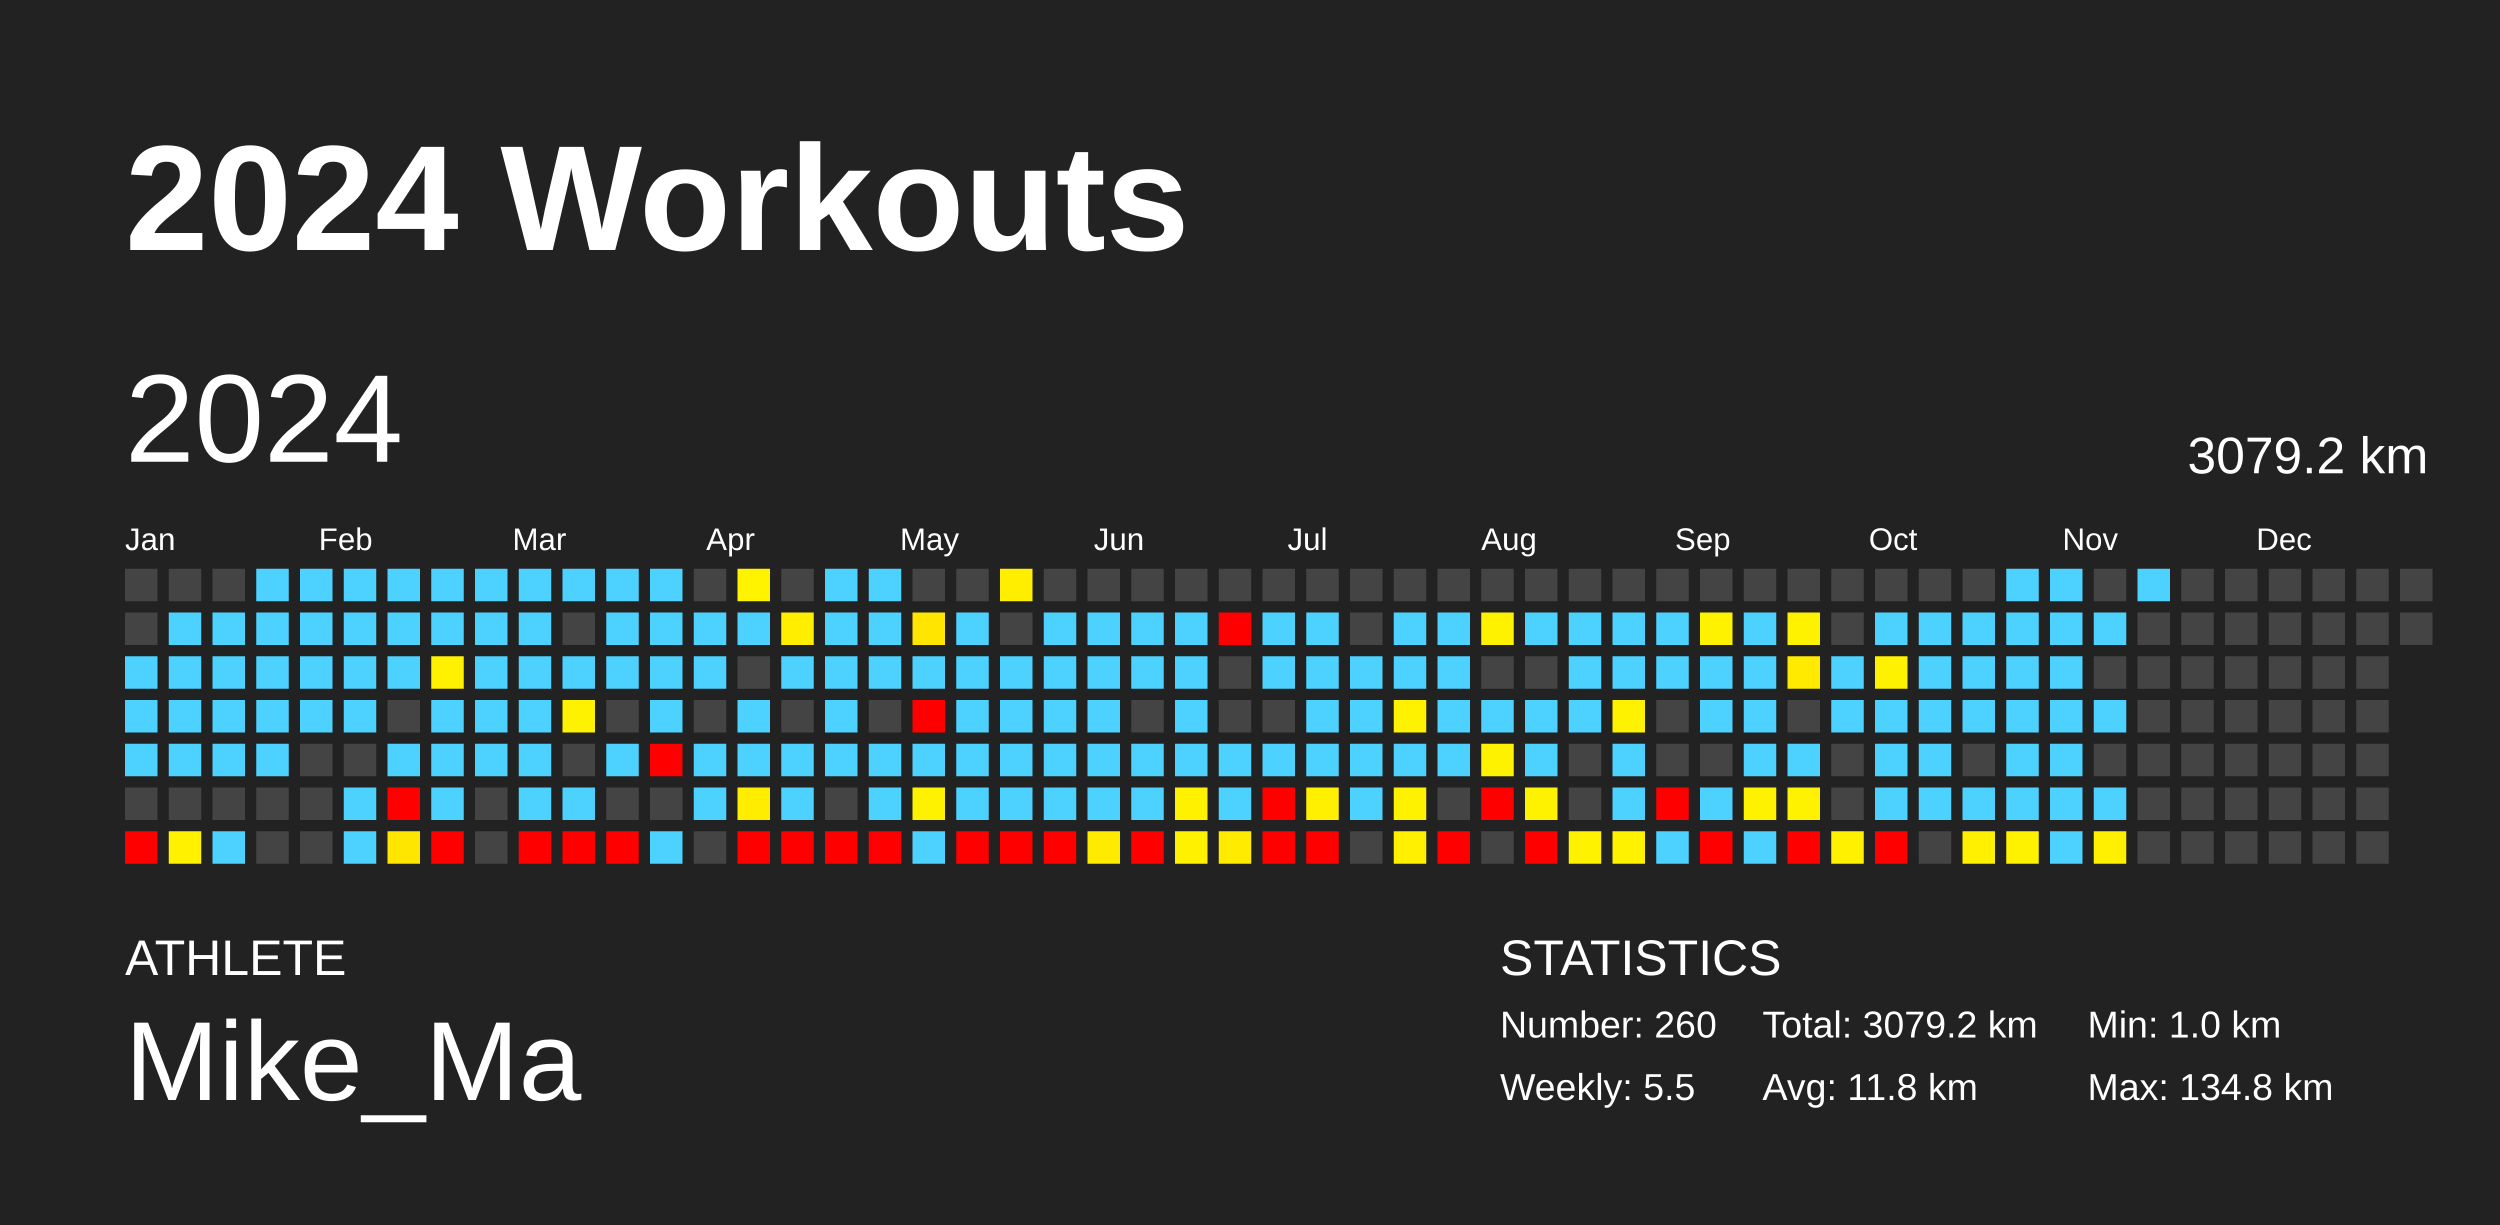
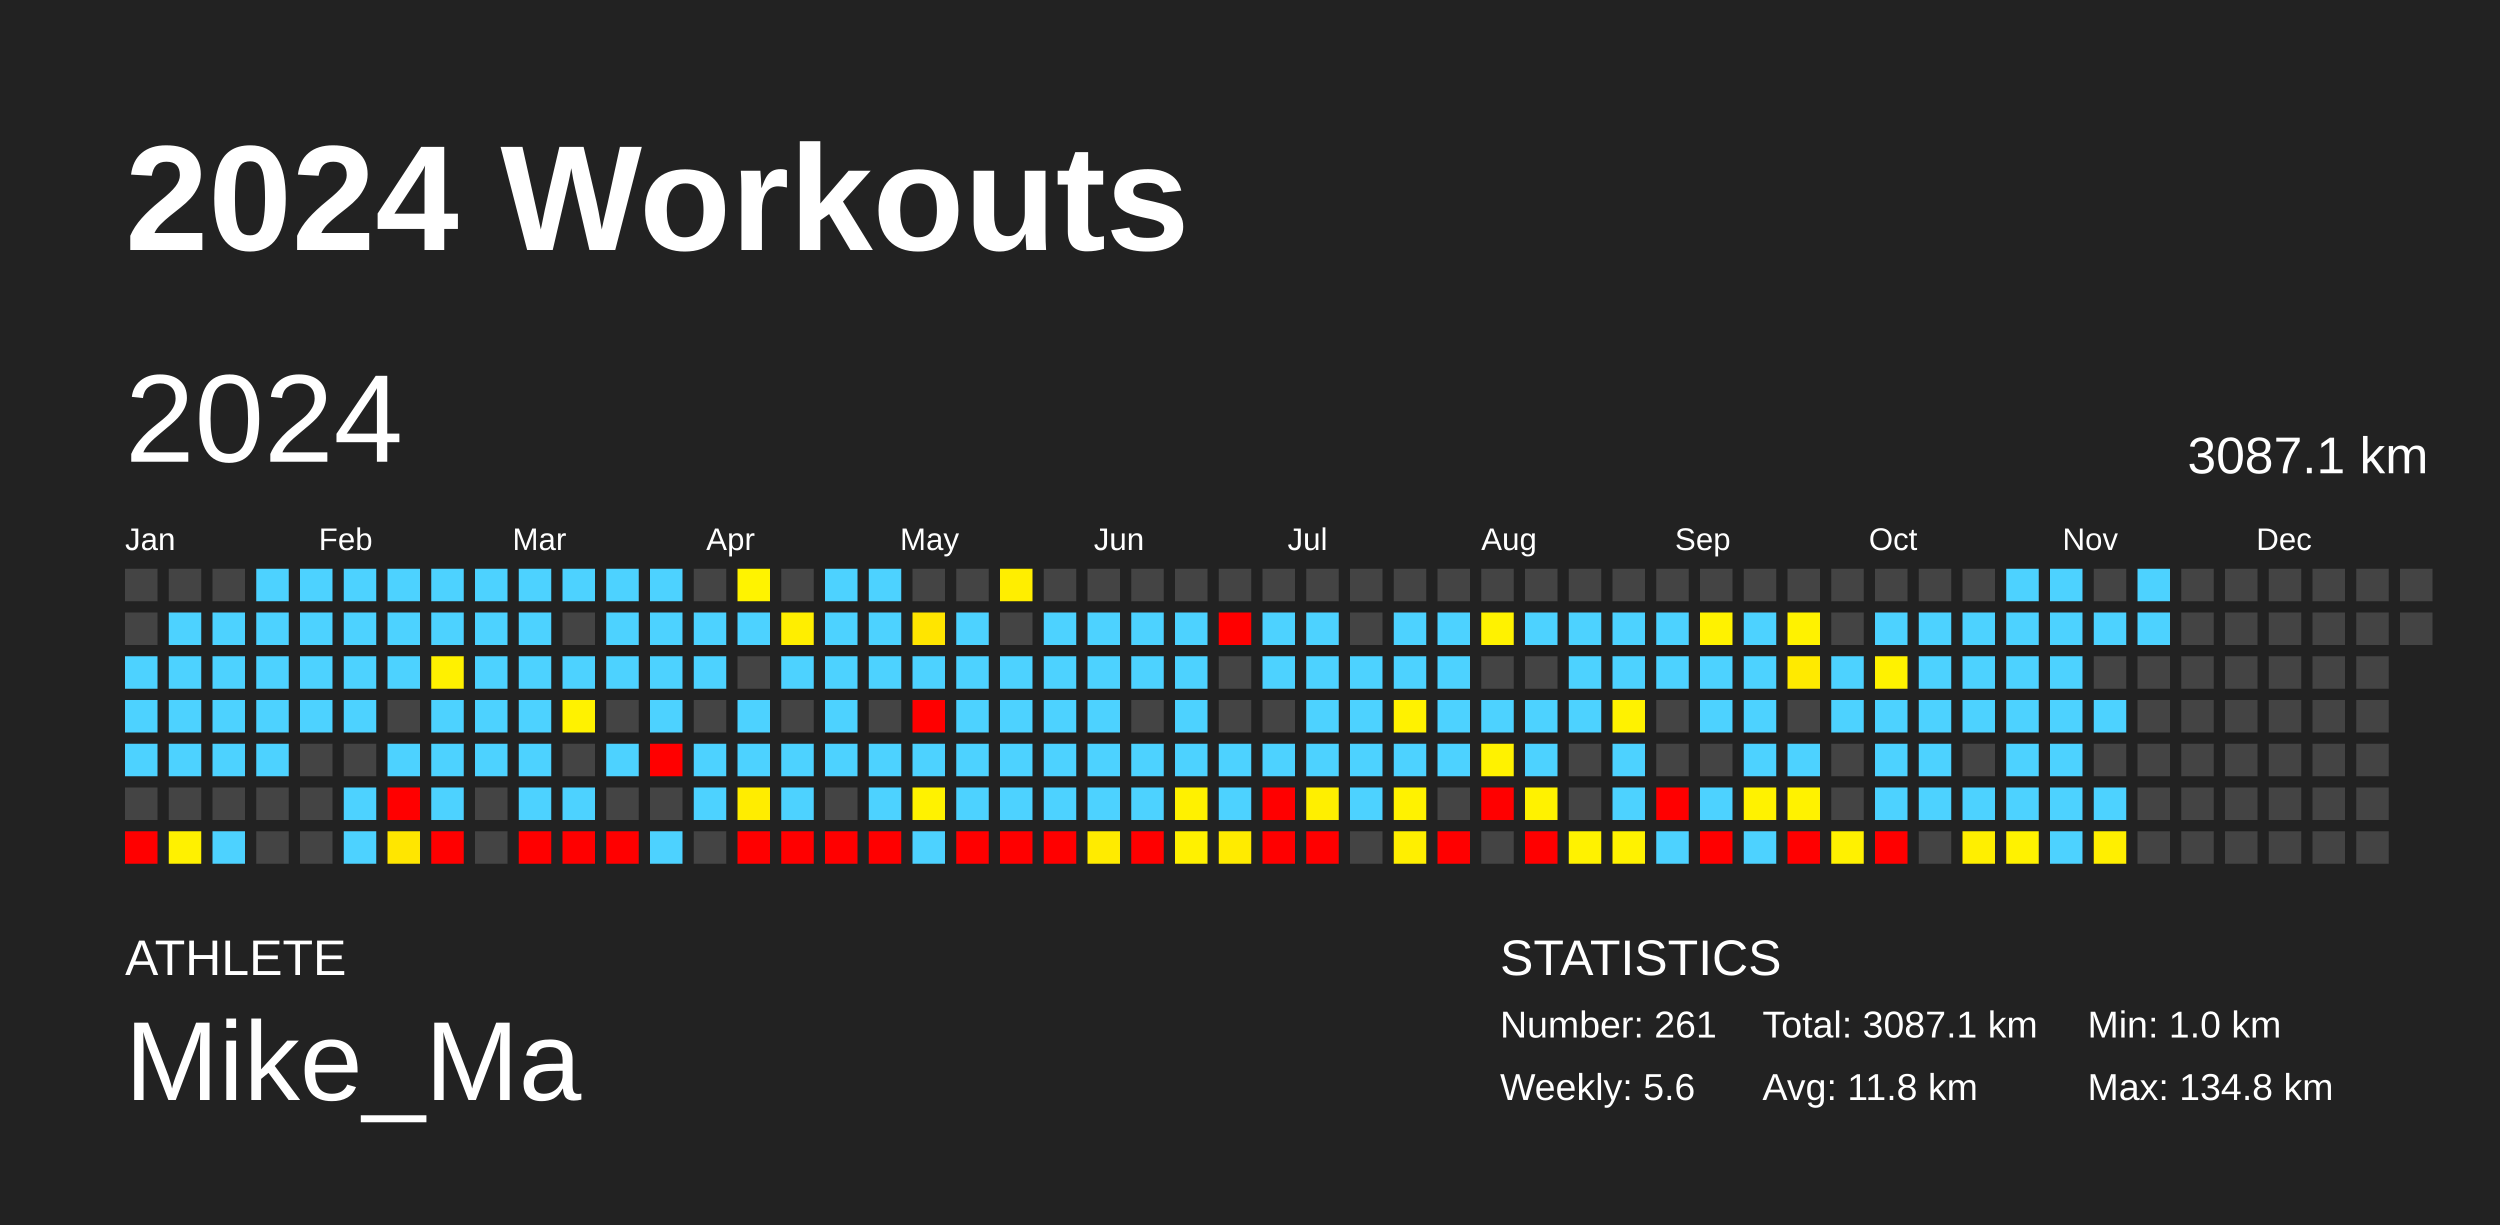
<svg xmlns="http://www.w3.org/2000/svg" baseProfile="full" height="98mm" version="1.1" viewBox="0,0,200,98" width="200mm">
  <defs />
  <rect fill="#222222" height="98" width="200" x="0" y="0" />
  <text fill="#FFFFFF" style="font-size:12px; font-family:Arial; font-weight:bold;" x="10" y="20">2024 Workouts</text>
  <text fill="#FFFFFF" style="font-size:4px; font-family:Arial" x="10" y="78">ATHLETE</text>
  <text fill="#FFFFFF" style="font-size:9px; font-family:Arial" x="10" y="88">Mike_Ma</text>
  <text fill="#FFFFFF" style="font-size:4px; font-family:Arial" x="120" y="78">STATISTICS</text>
-   <text fill="#FFFFFF" style="font-size:3px; font-family:Arial" x="120" y="83">Number: 260</text>
-   <text fill="#FFFFFF" style="font-size:3px; font-family:Arial" x="120" y="88">Weekly: 5.5</text>
-   <text fill="#FFFFFF" style="font-size:3px; font-family:Arial" x="141" y="83">Total: 3079.2 km</text>
+   <text fill="#FFFFFF" style="font-size:3px; font-family:Arial" x="120" y="83">Number: 261</text>
+   <text fill="#FFFFFF" style="font-size:3px; font-family:Arial" x="120" y="88">Weekly: 5.6</text>
+   <text fill="#FFFFFF" style="font-size:3px; font-family:Arial" x="141" y="83">Total: 3087.1 km</text>
  <text fill="#FFFFFF" style="font-size:3px; font-family:Arial" x="141" y="88">Avg: 11.8 km</text>
  <text fill="#FFFFFF" style="font-size:3px; font-family:Arial" x="167" y="83">Min: 1.0 km</text>
  <text fill="#FFFFFF" style="font-size:3px; font-family:Arial" x="167" y="88">Max: 134.8 km</text>
  <text dominant-baseline="hanging" fill="#FFFFFF" style="font-size:10.0px; font-family:Arial;" x="10" y="30">2024</text>
-   <text dominant-baseline="hanging" fill="#FFFFFF" style="font-size:4.125px; font-family:Arial;" x="175" y="35">3079.2 km</text>
+   <text dominant-baseline="hanging" fill="#FFFFFF" style="font-size:4.125px; font-family:Arial;" x="175" y="35">3087.1 km</text>
  <text fill="#FFFFFF" style="font-size:2.5px; font-family:Arial" x="10.0" y="44">Jan</text>
  <text fill="#FFFFFF" style="font-size:2.5px; font-family:Arial" x="25.5" y="44">Feb</text>
  <text fill="#FFFFFF" style="font-size:2.5px; font-family:Arial" x="41.0" y="44">Mar</text>
  <text fill="#FFFFFF" style="font-size:2.5px; font-family:Arial" x="56.5" y="44">Apr</text>
  <text fill="#FFFFFF" style="font-size:2.5px; font-family:Arial" x="72.0" y="44">May</text>
  <text fill="#FFFFFF" style="font-size:2.5px; font-family:Arial" x="87.5" y="44">Jun</text>
  <text fill="#FFFFFF" style="font-size:2.5px; font-family:Arial" x="103.0" y="44">Jul</text>
  <text fill="#FFFFFF" style="font-size:2.5px; font-family:Arial" x="118.5" y="44">Aug</text>
  <text fill="#FFFFFF" style="font-size:2.5px; font-family:Arial" x="134.0" y="44">Sep</text>
  <text fill="#FFFFFF" style="font-size:2.5px; font-family:Arial" x="149.5" y="44">Oct</text>
  <text fill="#FFFFFF" style="font-size:2.5px; font-family:Arial" x="165.0" y="44">Nov</text>
  <text fill="#FFFFFF" style="font-size:2.5px; font-family:Arial" x="180.5" y="44">Dec</text>
  <rect fill="#444444" height="2.6" width="2.6" x="10.0" y="45.5" />
  <rect fill="#444444" height="2.6" width="2.6" x="10.0" y="49.0" />
  <rect fill="#4dd2ff" height="2.6" width="2.6" x="10.0" y="52.5" />
  <rect fill="#4dd2ff" height="2.6" width="2.6" x="10.0" y="56.0" />
  <rect fill="#4dd2ff" height="2.6" width="2.6" x="10.0" y="59.5" />
  <rect fill="#444444" height="2.6" width="2.6" x="10.0" y="63.0" />
  <rect fill="red" height="2.6" width="2.6" x="10.0" y="66.5" />
  <rect fill="#444444" height="2.6" width="2.6" x="13.5" y="45.5" />
  <rect fill="#4dd2ff" height="2.6" width="2.6" x="13.5" y="49.0" />
  <rect fill="#4dd2ff" height="2.6" width="2.6" x="13.5" y="52.5" />
  <rect fill="#4dd2ff" height="2.6" width="2.6" x="13.5" y="56.0" />
  <rect fill="#4dd2ff" height="2.6" width="2.6" x="13.5" y="59.5" />
  <rect fill="#444444" height="2.6" width="2.6" x="13.5" y="63.0" />
  <rect fill="#fff100" height="2.6" width="2.6" x="13.5" y="66.5" />
  <rect fill="#444444" height="2.6" width="2.6" x="17.0" y="45.5" />
  <rect fill="#4dd2ff" height="2.6" width="2.6" x="17.0" y="49.0" />
  <rect fill="#4dd2ff" height="2.6" width="2.6" x="17.0" y="52.5" />
  <rect fill="#4dd2ff" height="2.6" width="2.6" x="17.0" y="56.0" />
  <rect fill="#4dd2ff" height="2.6" width="2.6" x="17.0" y="59.5" />
  <rect fill="#444444" height="2.6" width="2.6" x="17.0" y="63.0" />
  <rect fill="#4dd2ff" height="2.6" width="2.6" x="17.0" y="66.5" />
  <rect fill="#4dd2ff" height="2.6" width="2.6" x="20.5" y="45.5" />
  <rect fill="#4dd2ff" height="2.6" width="2.6" x="20.5" y="49.0" />
  <rect fill="#4dd2ff" height="2.6" width="2.6" x="20.5" y="52.5" />
  <rect fill="#4dd2ff" height="2.6" width="2.6" x="20.5" y="56.0" />
  <rect fill="#4dd2ff" height="2.6" width="2.6" x="20.5" y="59.5" />
  <rect fill="#444444" height="2.6" width="2.6" x="20.5" y="63.0" />
  <rect fill="#444444" height="2.6" width="2.6" x="20.5" y="66.5" />
  <rect fill="#4dd2ff" height="2.6" width="2.6" x="24.0" y="45.5" />
  <rect fill="#4dd2ff" height="2.6" width="2.6" x="24.0" y="49.0" />
  <rect fill="#4dd2ff" height="2.6" width="2.6" x="24.0" y="52.5" />
  <rect fill="#4dd2ff" height="2.6" width="2.6" x="24.0" y="56.0" />
  <rect fill="#444444" height="2.6" width="2.6" x="24.0" y="59.5" />
  <rect fill="#444444" height="2.6" width="2.6" x="24.0" y="63.0" />
  <rect fill="#444444" height="2.6" width="2.6" x="24.0" y="66.5" />
  <rect fill="#4dd2ff" height="2.6" width="2.6" x="27.5" y="45.5" />
  <rect fill="#4dd2ff" height="2.6" width="2.6" x="27.5" y="49.0" />
  <rect fill="#4dd2ff" height="2.6" width="2.6" x="27.5" y="52.5" />
  <rect fill="#4dd2ff" height="2.6" width="2.6" x="27.5" y="56.0" />
  <rect fill="#444444" height="2.6" width="2.6" x="27.5" y="59.5" />
  <rect fill="#4dd2ff" height="2.6" width="2.6" x="27.5" y="63.0" />
  <rect fill="#4dd2ff" height="2.6" width="2.6" x="27.5" y="66.5" />
  <rect fill="#4dd2ff" height="2.6" width="2.6" x="31.0" y="45.5" />
  <rect fill="#4dd2ff" height="2.6" width="2.6" x="31.0" y="49.0" />
  <rect fill="#4dd2ff" height="2.6" width="2.6" x="31.0" y="52.5" />
  <rect fill="#444444" height="2.6" width="2.6" x="31.0" y="56.0" />
  <rect fill="#4dd2ff" height="2.6" width="2.6" x="31.0" y="59.5" />
  <rect fill="red" height="2.6" width="2.6" x="31.0" y="63.0" />
  <rect fill="#ffe600" height="2.6" width="2.6" x="31.0" y="66.5" />
  <rect fill="#4dd2ff" height="2.6" width="2.6" x="34.5" y="45.5" />
  <rect fill="#4dd2ff" height="2.6" width="2.6" x="34.5" y="49.0" />
  <rect fill="#fff100" height="2.6" width="2.6" x="34.5" y="52.5" />
  <rect fill="#4dd2ff" height="2.6" width="2.6" x="34.5" y="56.0" />
  <rect fill="#4dd2ff" height="2.6" width="2.6" x="34.5" y="59.5" />
  <rect fill="#4dd2ff" height="2.6" width="2.6" x="34.5" y="63.0" />
  <rect fill="red" height="2.6" width="2.6" x="34.5" y="66.5" />
  <rect fill="#4dd2ff" height="2.6" width="2.6" x="38.0" y="45.5" />
  <rect fill="#4dd2ff" height="2.6" width="2.6" x="38.0" y="49.0" />
  <rect fill="#4dd2ff" height="2.6" width="2.6" x="38.0" y="52.5" />
  <rect fill="#4dd2ff" height="2.6" width="2.6" x="38.0" y="56.0" />
  <rect fill="#4dd2ff" height="2.6" width="2.6" x="38.0" y="59.5" />
  <rect fill="#444444" height="2.6" width="2.6" x="38.0" y="63.0" />
  <rect fill="#444444" height="2.6" width="2.6" x="38.0" y="66.5" />
  <rect fill="#4dd2ff" height="2.6" width="2.6" x="41.5" y="45.5" />
  <rect fill="#4dd2ff" height="2.6" width="2.6" x="41.5" y="49.0" />
  <rect fill="#4dd2ff" height="2.6" width="2.6" x="41.5" y="52.5" />
  <rect fill="#4dd2ff" height="2.6" width="2.6" x="41.5" y="56.0" />
  <rect fill="#4dd2ff" height="2.6" width="2.6" x="41.5" y="59.5" />
  <rect fill="#4dd2ff" height="2.6" width="2.6" x="41.5" y="63.0" />
  <rect fill="red" height="2.6" width="2.6" x="41.5" y="66.5" />
  <rect fill="#4dd2ff" height="2.6" width="2.6" x="45.0" y="45.5" />
  <rect fill="#444444" height="2.6" width="2.6" x="45.0" y="49.0" />
  <rect fill="#4dd2ff" height="2.6" width="2.6" x="45.0" y="52.5" />
  <rect fill="#fff200" height="2.6" width="2.6" x="45.0" y="56.0" />
  <rect fill="#444444" height="2.6" width="2.6" x="45.0" y="59.5" />
  <rect fill="#4dd2ff" height="2.6" width="2.6" x="45.0" y="63.0" />
  <rect fill="red" height="2.6" width="2.6" x="45.0" y="66.5" />
  <rect fill="#4dd2ff" height="2.6" width="2.6" x="48.5" y="45.5" />
  <rect fill="#4dd2ff" height="2.6" width="2.6" x="48.5" y="49.0" />
  <rect fill="#4dd2ff" height="2.6" width="2.6" x="48.5" y="52.5" />
  <rect fill="#444444" height="2.6" width="2.6" x="48.5" y="56.0" />
  <rect fill="#4dd2ff" height="2.6" width="2.6" x="48.5" y="59.5" />
  <rect fill="#444444" height="2.6" width="2.6" x="48.5" y="63.0" />
  <rect fill="red" height="2.6" width="2.6" x="48.5" y="66.5" />
  <rect fill="#4dd2ff" height="2.6" width="2.6" x="52.0" y="45.5" />
  <rect fill="#4dd2ff" height="2.6" width="2.6" x="52.0" y="49.0" />
  <rect fill="#4dd2ff" height="2.6" width="2.6" x="52.0" y="52.5" />
  <rect fill="#4dd2ff" height="2.6" width="2.6" x="52.0" y="56.0" />
  <rect fill="red" height="2.6" width="2.6" x="52.0" y="59.5" />
  <rect fill="#444444" height="2.6" width="2.6" x="52.0" y="63.0" />
  <rect fill="#4dd2ff" height="2.6" width="2.6" x="52.0" y="66.5" />
  <rect fill="#444444" height="2.6" width="2.6" x="55.5" y="45.5" />
  <rect fill="#4dd2ff" height="2.6" width="2.6" x="55.5" y="49.0" />
  <rect fill="#4dd2ff" height="2.6" width="2.6" x="55.5" y="52.5" />
  <rect fill="#444444" height="2.6" width="2.6" x="55.5" y="56.0" />
  <rect fill="#4dd2ff" height="2.6" width="2.6" x="55.5" y="59.5" />
  <rect fill="#4dd2ff" height="2.6" width="2.6" x="55.5" y="63.0" />
  <rect fill="#444444" height="2.6" width="2.6" x="55.5" y="66.5" />
  <rect fill="#fff300" height="2.6" width="2.6" x="59.0" y="45.5" />
  <rect fill="#4dd2ff" height="2.6" width="2.6" x="59.0" y="49.0" />
  <rect fill="#444444" height="2.6" width="2.6" x="59.0" y="52.5" />
  <rect fill="#4dd2ff" height="2.6" width="2.6" x="59.0" y="56.0" />
  <rect fill="#4dd2ff" height="2.6" width="2.6" x="59.0" y="59.5" />
  <rect fill="#ffed00" height="2.6" width="2.6" x="59.0" y="63.0" />
  <rect fill="red" height="2.6" width="2.6" x="59.0" y="66.5" />
  <rect fill="#444444" height="2.6" width="2.6" x="62.5" y="45.5" />
  <rect fill="#ffee00" height="2.6" width="2.6" x="62.5" y="49.0" />
  <rect fill="#4dd2ff" height="2.6" width="2.6" x="62.5" y="52.5" />
  <rect fill="#444444" height="2.6" width="2.6" x="62.5" y="56.0" />
  <rect fill="#4dd2ff" height="2.6" width="2.6" x="62.5" y="59.5" />
  <rect fill="#4dd2ff" height="2.6" width="2.6" x="62.5" y="63.0" />
  <rect fill="red" height="2.6" width="2.6" x="62.5" y="66.5" />
  <rect fill="#4dd2ff" height="2.6" width="2.6" x="66.0" y="45.5" />
  <rect fill="#4dd2ff" height="2.6" width="2.6" x="66.0" y="49.0" />
  <rect fill="#4dd2ff" height="2.6" width="2.6" x="66.0" y="52.5" />
  <rect fill="#4dd2ff" height="2.6" width="2.6" x="66.0" y="56.0" />
  <rect fill="#4dd2ff" height="2.6" width="2.6" x="66.0" y="59.5" />
  <rect fill="#444444" height="2.6" width="2.6" x="66.0" y="63.0" />
  <rect fill="red" height="2.6" width="2.6" x="66.0" y="66.5" />
  <rect fill="#4dd2ff" height="2.6" width="2.6" x="69.5" y="45.5" />
  <rect fill="#4dd2ff" height="2.6" width="2.6" x="69.5" y="49.0" />
  <rect fill="#4dd2ff" height="2.6" width="2.6" x="69.5" y="52.5" />
  <rect fill="#444444" height="2.6" width="2.6" x="69.5" y="56.0" />
  <rect fill="#4dd2ff" height="2.6" width="2.6" x="69.5" y="59.5" />
  <rect fill="#4dd2ff" height="2.6" width="2.6" x="69.5" y="63.0" />
  <rect fill="red" height="2.6" width="2.6" x="69.5" y="66.5" />
  <rect fill="#444444" height="2.6" width="2.6" x="73.0" y="45.5" />
  <rect fill="#ffe500" height="2.6" width="2.6" x="73.0" y="49.0" />
  <rect fill="#4dd2ff" height="2.6" width="2.6" x="73.0" y="52.5" />
  <rect fill="red" height="2.6" width="2.6" x="73.0" y="56.0" />
  <rect fill="#4dd2ff" height="2.6" width="2.6" x="73.0" y="59.5" />
  <rect fill="#fff200" height="2.6" width="2.6" x="73.0" y="63.0" />
  <rect fill="#4dd2ff" height="2.6" width="2.6" x="73.0" y="66.5" />
  <rect fill="#444444" height="2.6" width="2.6" x="76.5" y="45.5" />
  <rect fill="#4dd2ff" height="2.6" width="2.6" x="76.5" y="49.0" />
  <rect fill="#4dd2ff" height="2.6" width="2.6" x="76.5" y="52.5" />
  <rect fill="#4dd2ff" height="2.6" width="2.6" x="76.5" y="56.0" />
  <rect fill="#4dd2ff" height="2.6" width="2.6" x="76.5" y="59.5" />
  <rect fill="#4dd2ff" height="2.6" width="2.6" x="76.5" y="63.0" />
  <rect fill="red" height="2.6" width="2.6" x="76.5" y="66.5" />
  <rect fill="#ffee00" height="2.6" width="2.6" x="80.0" y="45.5" />
  <rect fill="#444444" height="2.6" width="2.6" x="80.0" y="49.0" />
  <rect fill="#4dd2ff" height="2.6" width="2.6" x="80.0" y="52.5" />
  <rect fill="#4dd2ff" height="2.6" width="2.6" x="80.0" y="56.0" />
  <rect fill="#4dd2ff" height="2.6" width="2.6" x="80.0" y="59.5" />
  <rect fill="#4dd2ff" height="2.6" width="2.6" x="80.0" y="63.0" />
  <rect fill="red" height="2.6" width="2.6" x="80.0" y="66.5" />
  <rect fill="#444444" height="2.6" width="2.6" x="83.5" y="45.5" />
  <rect fill="#4dd2ff" height="2.6" width="2.6" x="83.5" y="49.0" />
  <rect fill="#4dd2ff" height="2.6" width="2.6" x="83.5" y="52.5" />
  <rect fill="#4dd2ff" height="2.6" width="2.6" x="83.5" y="56.0" />
  <rect fill="#4dd2ff" height="2.6" width="2.6" x="83.5" y="59.5" />
  <rect fill="#4dd2ff" height="2.6" width="2.6" x="83.5" y="63.0" />
  <rect fill="red" height="2.6" width="2.6" x="83.5" y="66.5" />
  <rect fill="#444444" height="2.6" width="2.6" x="87.0" y="45.5" />
  <rect fill="#4dd2ff" height="2.6" width="2.6" x="87.0" y="49.0" />
  <rect fill="#4dd2ff" height="2.6" width="2.6" x="87.0" y="52.5" />
  <rect fill="#4dd2ff" height="2.6" width="2.6" x="87.0" y="56.0" />
  <rect fill="#4dd2ff" height="2.6" width="2.6" x="87.0" y="59.5" />
  <rect fill="#4dd2ff" height="2.6" width="2.6" x="87.0" y="63.0" />
  <rect fill="#ffeb00" height="2.6" width="2.6" x="87.0" y="66.5" />
  <rect fill="#444444" height="2.6" width="2.6" x="90.5" y="45.5" />
  <rect fill="#4dd2ff" height="2.6" width="2.6" x="90.5" y="49.0" />
  <rect fill="#4dd2ff" height="2.6" width="2.6" x="90.5" y="52.5" />
  <rect fill="#444444" height="2.6" width="2.6" x="90.5" y="56.0" />
  <rect fill="#4dd2ff" height="2.6" width="2.6" x="90.5" y="59.5" />
  <rect fill="#4dd2ff" height="2.6" width="2.6" x="90.5" y="63.0" />
  <rect fill="red" height="2.6" width="2.6" x="90.5" y="66.5" />
  <rect fill="#444444" height="2.6" width="2.6" x="94.0" y="45.5" />
  <rect fill="#4dd2ff" height="2.6" width="2.6" x="94.0" y="49.0" />
  <rect fill="#4dd2ff" height="2.6" width="2.6" x="94.0" y="52.5" />
  <rect fill="#4dd2ff" height="2.6" width="2.6" x="94.0" y="56.0" />
  <rect fill="#4dd2ff" height="2.6" width="2.6" x="94.0" y="59.5" />
  <rect fill="#fff100" height="2.6" width="2.6" x="94.0" y="63.0" />
  <rect fill="#fff100" height="2.6" width="2.6" x="94.0" y="66.5" />
  <rect fill="#444444" height="2.6" width="2.6" x="97.5" y="45.5" />
  <rect fill="red" height="2.6" width="2.6" x="97.5" y="49.0" />
  <rect fill="#444444" height="2.6" width="2.6" x="97.5" y="52.5" />
  <rect fill="#444444" height="2.6" width="2.6" x="97.5" y="56.0" />
  <rect fill="#4dd2ff" height="2.6" width="2.6" x="97.5" y="59.5" />
  <rect fill="#4dd2ff" height="2.6" width="2.6" x="97.5" y="63.0" />
  <rect fill="#ffeb00" height="2.6" width="2.6" x="97.5" y="66.5" />
  <rect fill="#444444" height="2.6" width="2.6" x="101.0" y="45.5" />
  <rect fill="#4dd2ff" height="2.6" width="2.6" x="101.0" y="49.0" />
  <rect fill="#4dd2ff" height="2.6" width="2.6" x="101.0" y="52.5" />
  <rect fill="#444444" height="2.6" width="2.6" x="101.0" y="56.0" />
  <rect fill="#4dd2ff" height="2.6" width="2.6" x="101.0" y="59.5" />
  <rect fill="red" height="2.6" width="2.6" x="101.0" y="63.0" />
  <rect fill="red" height="2.6" width="2.6" x="101.0" y="66.5" />
  <rect fill="#444444" height="2.6" width="2.6" x="104.5" y="45.5" />
  <rect fill="#4dd2ff" height="2.6" width="2.6" x="104.5" y="49.0" />
  <rect fill="#4dd2ff" height="2.6" width="2.6" x="104.5" y="52.5" />
  <rect fill="#4dd2ff" height="2.6" width="2.6" x="104.5" y="56.0" />
  <rect fill="#4dd2ff" height="2.6" width="2.6" x="104.5" y="59.5" />
  <rect fill="#ffef00" height="2.6" width="2.6" x="104.5" y="63.0" />
  <rect fill="red" height="2.6" width="2.6" x="104.5" y="66.5" />
  <rect fill="#444444" height="2.6" width="2.6" x="108.0" y="45.5" />
  <rect fill="#444444" height="2.6" width="2.6" x="108.0" y="49.0" />
  <rect fill="#4dd2ff" height="2.6" width="2.6" x="108.0" y="52.5" />
  <rect fill="#4dd2ff" height="2.6" width="2.6" x="108.0" y="56.0" />
  <rect fill="#4dd2ff" height="2.6" width="2.6" x="108.0" y="59.5" />
  <rect fill="#4dd2ff" height="2.6" width="2.6" x="108.0" y="63.0" />
  <rect fill="#444444" height="2.6" width="2.6" x="108.0" y="66.5" />
  <rect fill="#444444" height="2.6" width="2.6" x="111.5" y="45.5" />
  <rect fill="#4dd2ff" height="2.6" width="2.6" x="111.5" y="49.0" />
  <rect fill="#4dd2ff" height="2.6" width="2.6" x="111.5" y="52.5" />
  <rect fill="#fff200" height="2.6" width="2.6" x="111.5" y="56.0" />
  <rect fill="#4dd2ff" height="2.6" width="2.6" x="111.5" y="59.5" />
  <rect fill="#fff200" height="2.6" width="2.6" x="111.5" y="63.0" />
  <rect fill="#ffef00" height="2.6" width="2.6" x="111.5" y="66.5" />
  <rect fill="#444444" height="2.6" width="2.6" x="115.0" y="45.5" />
  <rect fill="#4dd2ff" height="2.6" width="2.6" x="115.0" y="49.0" />
  <rect fill="#4dd2ff" height="2.6" width="2.6" x="115.0" y="52.5" />
  <rect fill="#4dd2ff" height="2.6" width="2.6" x="115.0" y="56.0" />
  <rect fill="#4dd2ff" height="2.6" width="2.6" x="115.0" y="59.5" />
  <rect fill="#444444" height="2.6" width="2.6" x="115.0" y="63.0" />
  <rect fill="red" height="2.6" width="2.6" x="115.0" y="66.5" />
  <rect fill="#444444" height="2.6" width="2.6" x="118.5" y="45.5" />
  <rect fill="#fff200" height="2.6" width="2.6" x="118.5" y="49.0" />
  <rect fill="#444444" height="2.6" width="2.6" x="118.5" y="52.5" />
  <rect fill="#4dd2ff" height="2.6" width="2.6" x="118.5" y="56.0" />
  <rect fill="#fff200" height="2.6" width="2.6" x="118.5" y="59.5" />
  <rect fill="red" height="2.6" width="2.6" x="118.5" y="63.0" />
  <rect fill="#444444" height="2.6" width="2.6" x="118.5" y="66.5" />
  <rect fill="#444444" height="2.6" width="2.6" x="122.0" y="45.5" />
  <rect fill="#4dd2ff" height="2.6" width="2.6" x="122.0" y="49.0" />
  <rect fill="#444444" height="2.6" width="2.6" x="122.0" y="52.5" />
  <rect fill="#4dd2ff" height="2.6" width="2.6" x="122.0" y="56.0" />
  <rect fill="#4dd2ff" height="2.6" width="2.6" x="122.0" y="59.5" />
  <rect fill="#fff200" height="2.6" width="2.6" x="122.0" y="63.0" />
  <rect fill="red" height="2.6" width="2.6" x="122.0" y="66.5" />
  <rect fill="#444444" height="2.6" width="2.6" x="125.5" y="45.5" />
  <rect fill="#4dd2ff" height="2.6" width="2.6" x="125.5" y="49.0" />
  <rect fill="#4dd2ff" height="2.6" width="2.6" x="125.5" y="52.5" />
  <rect fill="#4dd2ff" height="2.6" width="2.6" x="125.5" y="56.0" />
  <rect fill="#444444" height="2.6" width="2.6" x="125.5" y="59.5" />
  <rect fill="#444444" height="2.6" width="2.6" x="125.5" y="63.0" />
  <rect fill="#fff200" height="2.6" width="2.6" x="125.5" y="66.5" />
  <rect fill="#444444" height="2.6" width="2.6" x="129.0" y="45.5" />
  <rect fill="#4dd2ff" height="2.6" width="2.6" x="129.0" y="49.0" />
  <rect fill="#4dd2ff" height="2.6" width="2.6" x="129.0" y="52.5" />
  <rect fill="#fff200" height="2.6" width="2.6" x="129.0" y="56.0" />
  <rect fill="#4dd2ff" height="2.6" width="2.6" x="129.0" y="59.5" />
  <rect fill="#4dd2ff" height="2.6" width="2.6" x="129.0" y="63.0" />
  <rect fill="#fff200" height="2.6" width="2.6" x="129.0" y="66.5" />
  <rect fill="#444444" height="2.6" width="2.6" x="132.5" y="45.5" />
  <rect fill="#4dd2ff" height="2.6" width="2.6" x="132.5" y="49.0" />
  <rect fill="#4dd2ff" height="2.6" width="2.6" x="132.5" y="52.5" />
  <rect fill="#444444" height="2.6" width="2.6" x="132.5" y="56.0" />
  <rect fill="#444444" height="2.6" width="2.6" x="132.5" y="59.5" />
  <rect fill="red" height="2.6" width="2.6" x="132.5" y="63.0" />
  <rect fill="#4dd2ff" height="2.6" width="2.6" x="132.5" y="66.5" />
  <rect fill="#444444" height="2.6" width="2.6" x="136.0" y="45.5" />
  <rect fill="#fff200" height="2.6" width="2.6" x="136.0" y="49.0" />
  <rect fill="#4dd2ff" height="2.6" width="2.6" x="136.0" y="52.5" />
  <rect fill="#4dd2ff" height="2.6" width="2.6" x="136.0" y="56.0" />
  <rect fill="#444444" height="2.6" width="2.6" x="136.0" y="59.5" />
  <rect fill="#4dd2ff" height="2.6" width="2.6" x="136.0" y="63.0" />
  <rect fill="red" height="2.6" width="2.6" x="136.0" y="66.5" />
  <rect fill="#444444" height="2.6" width="2.6" x="139.5" y="45.5" />
  <rect fill="#4dd2ff" height="2.6" width="2.6" x="139.5" y="49.0" />
  <rect fill="#4dd2ff" height="2.6" width="2.6" x="139.5" y="52.5" />
  <rect fill="#4dd2ff" height="2.6" width="2.6" x="139.5" y="56.0" />
  <rect fill="#4dd2ff" height="2.6" width="2.6" x="139.5" y="59.5" />
  <rect fill="#fff200" height="2.6" width="2.6" x="139.5" y="63.0" />
  <rect fill="#4dd2ff" height="2.6" width="2.6" x="139.5" y="66.5" />
  <rect fill="#444444" height="2.6" width="2.6" x="143.0" y="45.5" />
  <rect fill="#fff200" height="2.6" width="2.6" x="143.0" y="49.0" />
  <rect fill="#ffea00" height="2.6" width="2.6" x="143.0" y="52.5" />
  <rect fill="#444444" height="2.6" width="2.6" x="143.0" y="56.0" />
  <rect fill="#4dd2ff" height="2.6" width="2.6" x="143.0" y="59.5" />
  <rect fill="#fff200" height="2.6" width="2.6" x="143.0" y="63.0" />
  <rect fill="red" height="2.6" width="2.6" x="143.0" y="66.5" />
  <rect fill="#444444" height="2.6" width="2.6" x="146.5" y="45.5" />
  <rect fill="#444444" height="2.6" width="2.6" x="146.5" y="49.0" />
  <rect fill="#4dd2ff" height="2.6" width="2.6" x="146.5" y="52.5" />
  <rect fill="#4dd2ff" height="2.6" width="2.6" x="146.5" y="56.0" />
  <rect fill="#444444" height="2.6" width="2.6" x="146.5" y="59.5" />
  <rect fill="#444444" height="2.6" width="2.6" x="146.5" y="63.0" />
  <rect fill="#fff100" height="2.6" width="2.6" x="146.5" y="66.5" />
  <rect fill="#444444" height="2.6" width="2.6" x="150.0" y="45.5" />
  <rect fill="#4dd2ff" height="2.6" width="2.6" x="150.0" y="49.0" />
  <rect fill="#fff200" height="2.6" width="2.6" x="150.0" y="52.5" />
  <rect fill="#4dd2ff" height="2.6" width="2.6" x="150.0" y="56.0" />
  <rect fill="#4dd2ff" height="2.6" width="2.6" x="150.0" y="59.5" />
  <rect fill="#4dd2ff" height="2.6" width="2.6" x="150.0" y="63.0" />
  <rect fill="red" height="2.6" width="2.6" x="150.0" y="66.5" />
  <rect fill="#444444" height="2.6" width="2.6" x="153.5" y="45.5" />
  <rect fill="#4dd2ff" height="2.6" width="2.6" x="153.5" y="49.0" />
  <rect fill="#4dd2ff" height="2.6" width="2.6" x="153.5" y="52.5" />
  <rect fill="#4dd2ff" height="2.6" width="2.6" x="153.5" y="56.0" />
  <rect fill="#4dd2ff" height="2.6" width="2.6" x="153.5" y="59.5" />
  <rect fill="#4dd2ff" height="2.6" width="2.6" x="153.5" y="63.0" />
  <rect fill="#444444" height="2.6" width="2.6" x="153.5" y="66.5" />
  <rect fill="#444444" height="2.6" width="2.6" x="157.0" y="45.5" />
  <rect fill="#4dd2ff" height="2.6" width="2.6" x="157.0" y="49.0" />
  <rect fill="#4dd2ff" height="2.6" width="2.6" x="157.0" y="52.5" />
  <rect fill="#4dd2ff" height="2.6" width="2.6" x="157.0" y="56.0" />
  <rect fill="#444444" height="2.6" width="2.6" x="157.0" y="59.5" />
  <rect fill="#4dd2ff" height="2.6" width="2.6" x="157.0" y="63.0" />
  <rect fill="#ffef00" height="2.6" width="2.6" x="157.0" y="66.5" />
  <rect fill="#4dd2ff" height="2.6" width="2.6" x="160.5" y="45.5" />
  <rect fill="#4dd2ff" height="2.6" width="2.6" x="160.5" y="49.0" />
  <rect fill="#4dd2ff" height="2.6" width="2.6" x="160.5" y="52.5" />
  <rect fill="#4dd2ff" height="2.6" width="2.6" x="160.5" y="56.0" />
  <rect fill="#4dd2ff" height="2.6" width="2.6" x="160.5" y="59.5" />
  <rect fill="#4dd2ff" height="2.6" width="2.6" x="160.5" y="63.0" />
  <rect fill="#fff200" height="2.6" width="2.6" x="160.5" y="66.5" />
  <rect fill="#4dd2ff" height="2.6" width="2.6" x="164.0" y="45.5" />
  <rect fill="#4dd2ff" height="2.6" width="2.6" x="164.0" y="49.0" />
  <rect fill="#4dd2ff" height="2.6" width="2.6" x="164.0" y="52.5" />
  <rect fill="#4dd2ff" height="2.6" width="2.6" x="164.0" y="56.0" />
  <rect fill="#4dd2ff" height="2.6" width="2.6" x="164.0" y="59.5" />
  <rect fill="#4dd2ff" height="2.6" width="2.6" x="164.0" y="63.0" />
  <rect fill="#4dd2ff" height="2.6" width="2.6" x="164.0" y="66.5" />
  <rect fill="#444444" height="2.6" width="2.6" x="167.5" y="45.5" />
  <rect fill="#4dd2ff" height="2.6" width="2.6" x="167.5" y="49.0" />
  <rect fill="#444444" height="2.6" width="2.6" x="167.5" y="52.5" />
  <rect fill="#4dd2ff" height="2.6" width="2.6" x="167.5" y="56.0" />
  <rect fill="#444444" height="2.6" width="2.6" x="167.5" y="59.5" />
  <rect fill="#4dd2ff" height="2.6" width="2.6" x="167.5" y="63.0" />
  <rect fill="#ffef00" height="2.6" width="2.6" x="167.5" y="66.5" />
  <rect fill="#4dd2ff" height="2.6" width="2.6" x="171.0" y="45.5" />
-   <rect fill="#444444" height="2.6" width="2.6" x="171.0" y="49.0" />
+   <rect fill="#4dd2ff" height="2.6" width="2.6" x="171.0" y="49.0" />
  <rect fill="#444444" height="2.6" width="2.6" x="171.0" y="52.5" />
  <rect fill="#444444" height="2.6" width="2.6" x="171.0" y="56.0" />
  <rect fill="#444444" height="2.6" width="2.6" x="171.0" y="59.5" />
  <rect fill="#444444" height="2.6" width="2.6" x="171.0" y="63.0" />
  <rect fill="#444444" height="2.6" width="2.6" x="171.0" y="66.5" />
  <rect fill="#444444" height="2.6" width="2.6" x="174.5" y="45.5" />
  <rect fill="#444444" height="2.6" width="2.6" x="174.5" y="49.0" />
  <rect fill="#444444" height="2.6" width="2.6" x="174.5" y="52.5" />
  <rect fill="#444444" height="2.6" width="2.6" x="174.5" y="56.0" />
  <rect fill="#444444" height="2.6" width="2.6" x="174.5" y="59.5" />
  <rect fill="#444444" height="2.6" width="2.6" x="174.5" y="63.0" />
  <rect fill="#444444" height="2.6" width="2.6" x="174.5" y="66.5" />
  <rect fill="#444444" height="2.6" width="2.6" x="178.0" y="45.5" />
  <rect fill="#444444" height="2.6" width="2.6" x="178.0" y="49.0" />
  <rect fill="#444444" height="2.6" width="2.6" x="178.0" y="52.5" />
  <rect fill="#444444" height="2.6" width="2.6" x="178.0" y="56.0" />
  <rect fill="#444444" height="2.6" width="2.6" x="178.0" y="59.5" />
  <rect fill="#444444" height="2.6" width="2.6" x="178.0" y="63.0" />
  <rect fill="#444444" height="2.6" width="2.6" x="178.0" y="66.5" />
  <rect fill="#444444" height="2.6" width="2.6" x="181.5" y="45.5" />
  <rect fill="#444444" height="2.6" width="2.6" x="181.5" y="49.0" />
  <rect fill="#444444" height="2.6" width="2.6" x="181.5" y="52.5" />
  <rect fill="#444444" height="2.6" width="2.6" x="181.5" y="56.0" />
  <rect fill="#444444" height="2.6" width="2.6" x="181.5" y="59.5" />
  <rect fill="#444444" height="2.6" width="2.6" x="181.5" y="63.0" />
  <rect fill="#444444" height="2.6" width="2.6" x="181.5" y="66.5" />
  <rect fill="#444444" height="2.6" width="2.6" x="185.0" y="45.5" />
  <rect fill="#444444" height="2.6" width="2.6" x="185.0" y="49.0" />
  <rect fill="#444444" height="2.6" width="2.6" x="185.0" y="52.5" />
  <rect fill="#444444" height="2.6" width="2.6" x="185.0" y="56.0" />
  <rect fill="#444444" height="2.6" width="2.6" x="185.0" y="59.5" />
  <rect fill="#444444" height="2.6" width="2.6" x="185.0" y="63.0" />
  <rect fill="#444444" height="2.6" width="2.6" x="185.0" y="66.5" />
  <rect fill="#444444" height="2.6" width="2.6" x="188.5" y="45.5" />
  <rect fill="#444444" height="2.6" width="2.6" x="188.5" y="49.0" />
  <rect fill="#444444" height="2.6" width="2.6" x="188.5" y="52.5" />
  <rect fill="#444444" height="2.6" width="2.6" x="188.5" y="56.0" />
  <rect fill="#444444" height="2.6" width="2.6" x="188.5" y="59.5" />
  <rect fill="#444444" height="2.6" width="2.6" x="188.5" y="63.0" />
  <rect fill="#444444" height="2.6" width="2.6" x="188.5" y="66.5" />
  <rect fill="#444444" height="2.6" width="2.6" x="192.0" y="45.5" />
  <rect fill="#444444" height="2.6" width="2.6" x="192.0" y="49.0" />
</svg>
